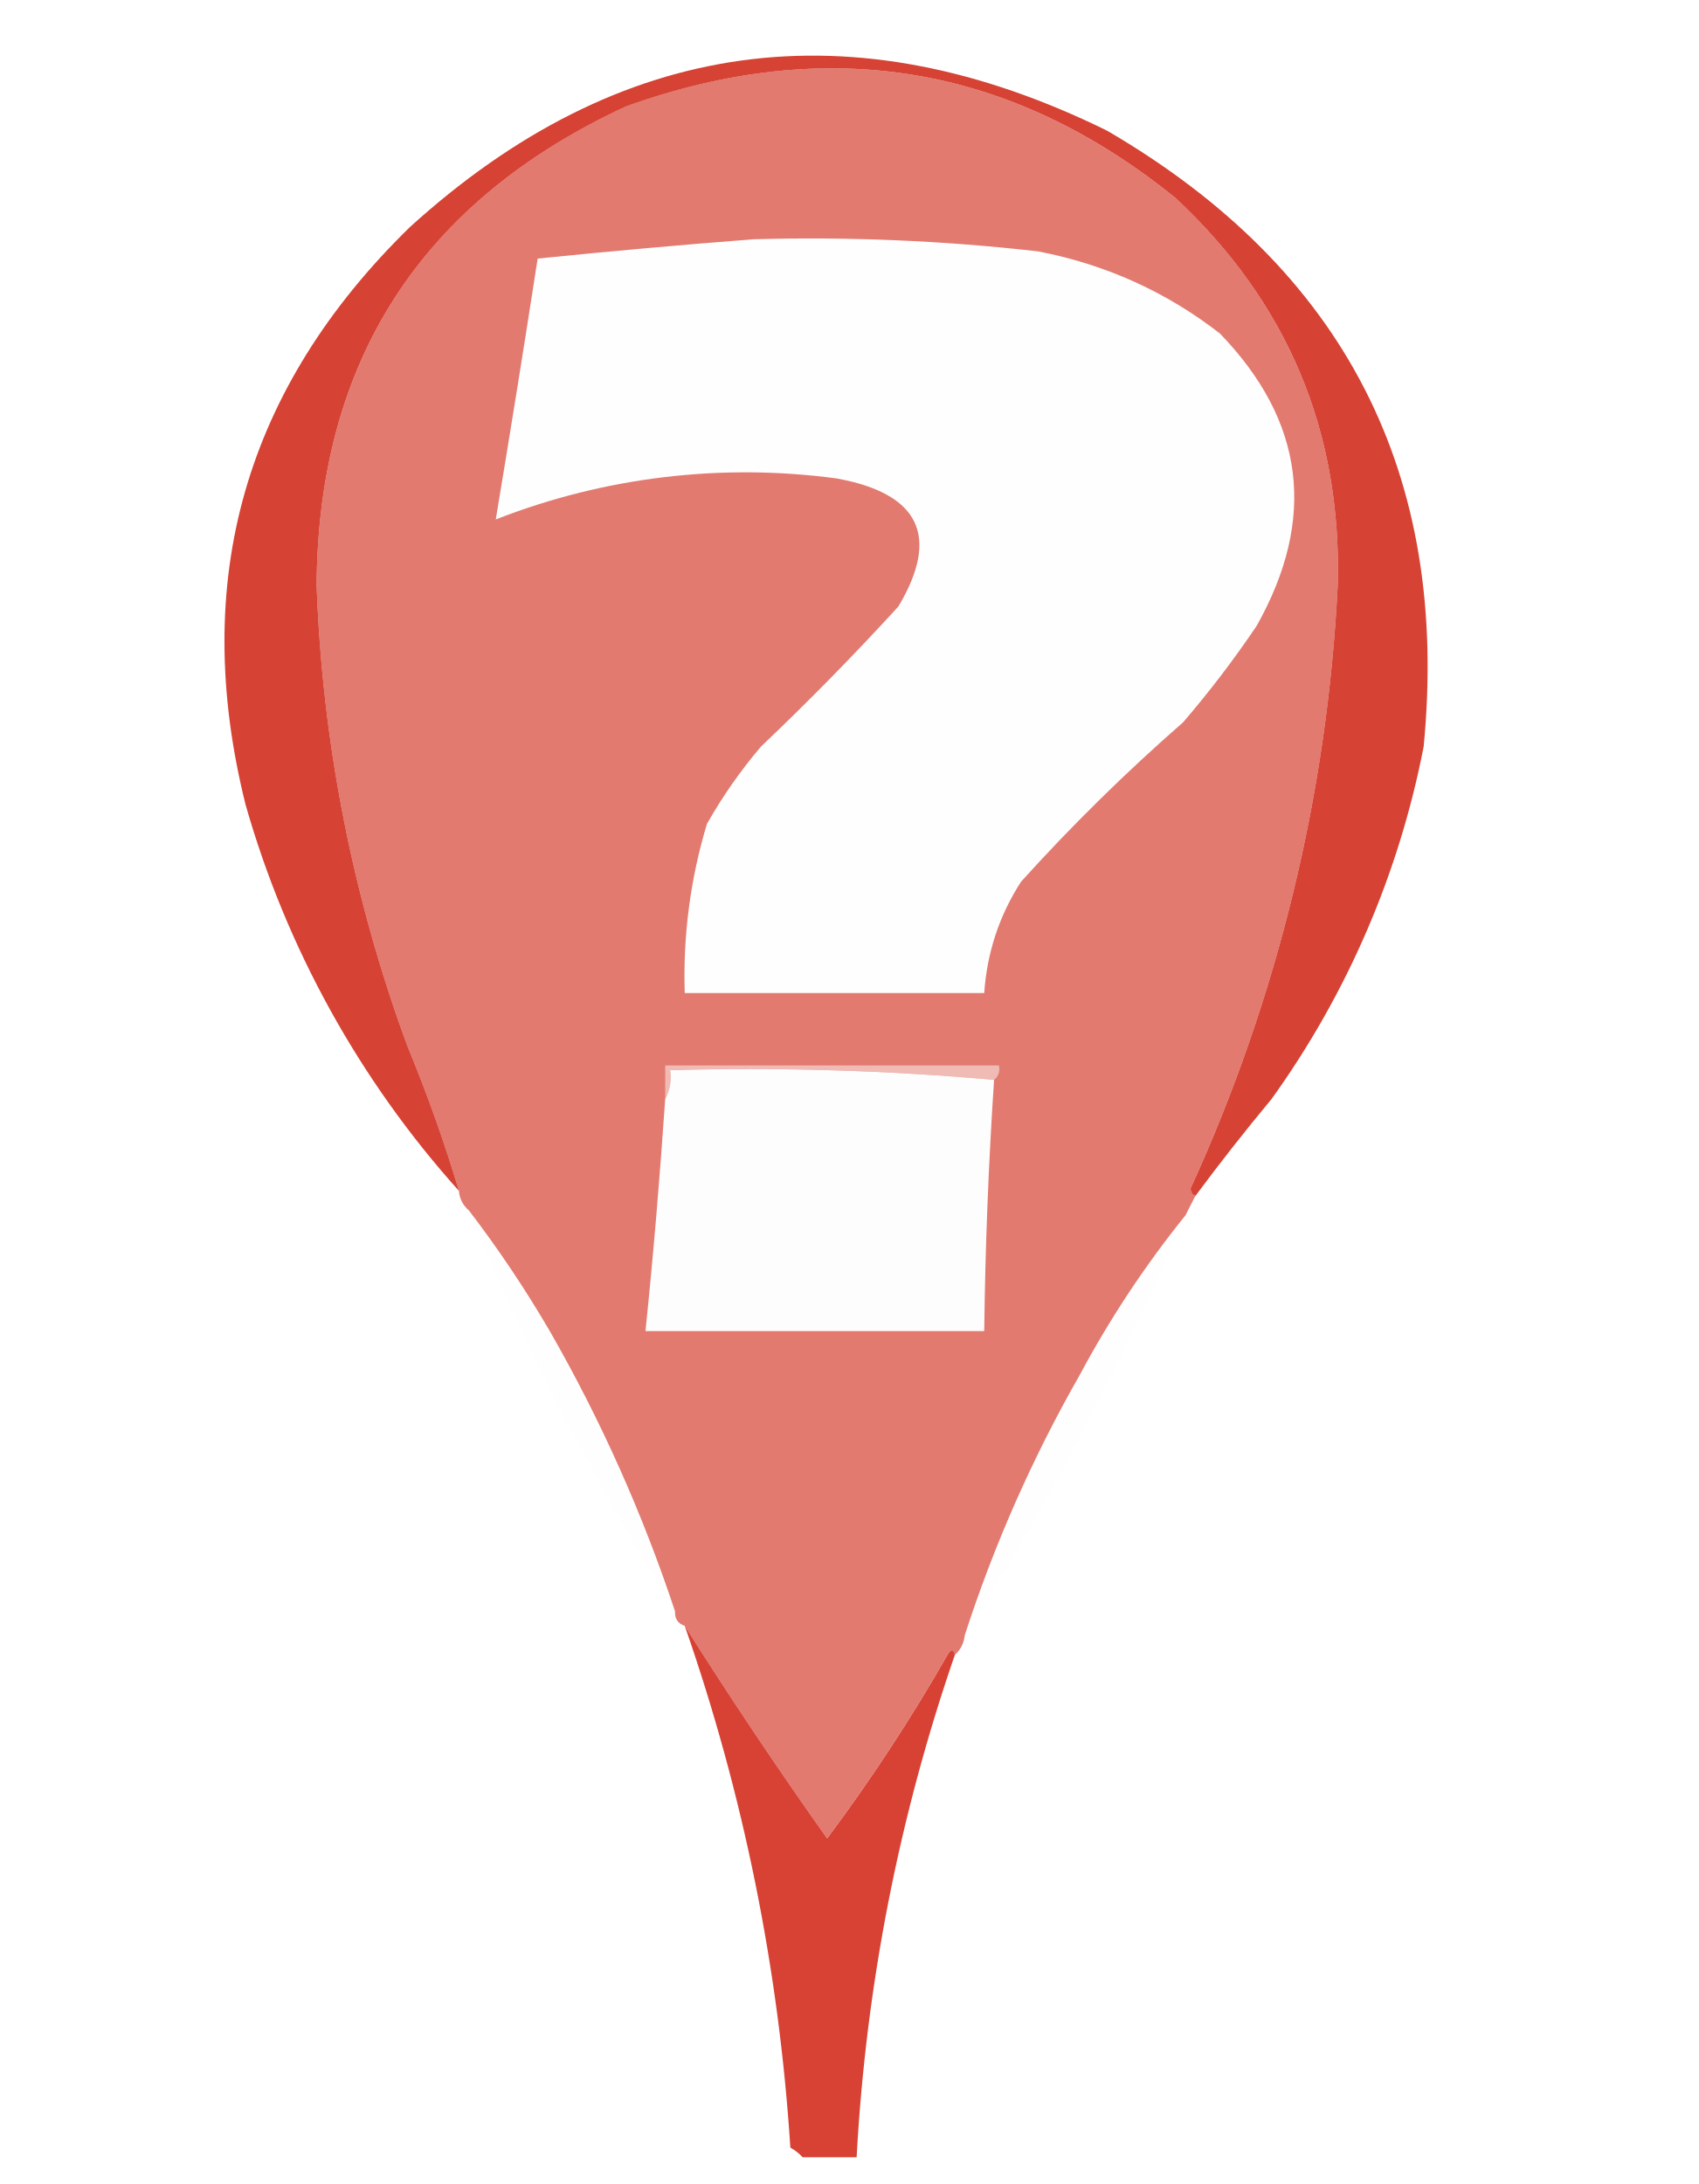
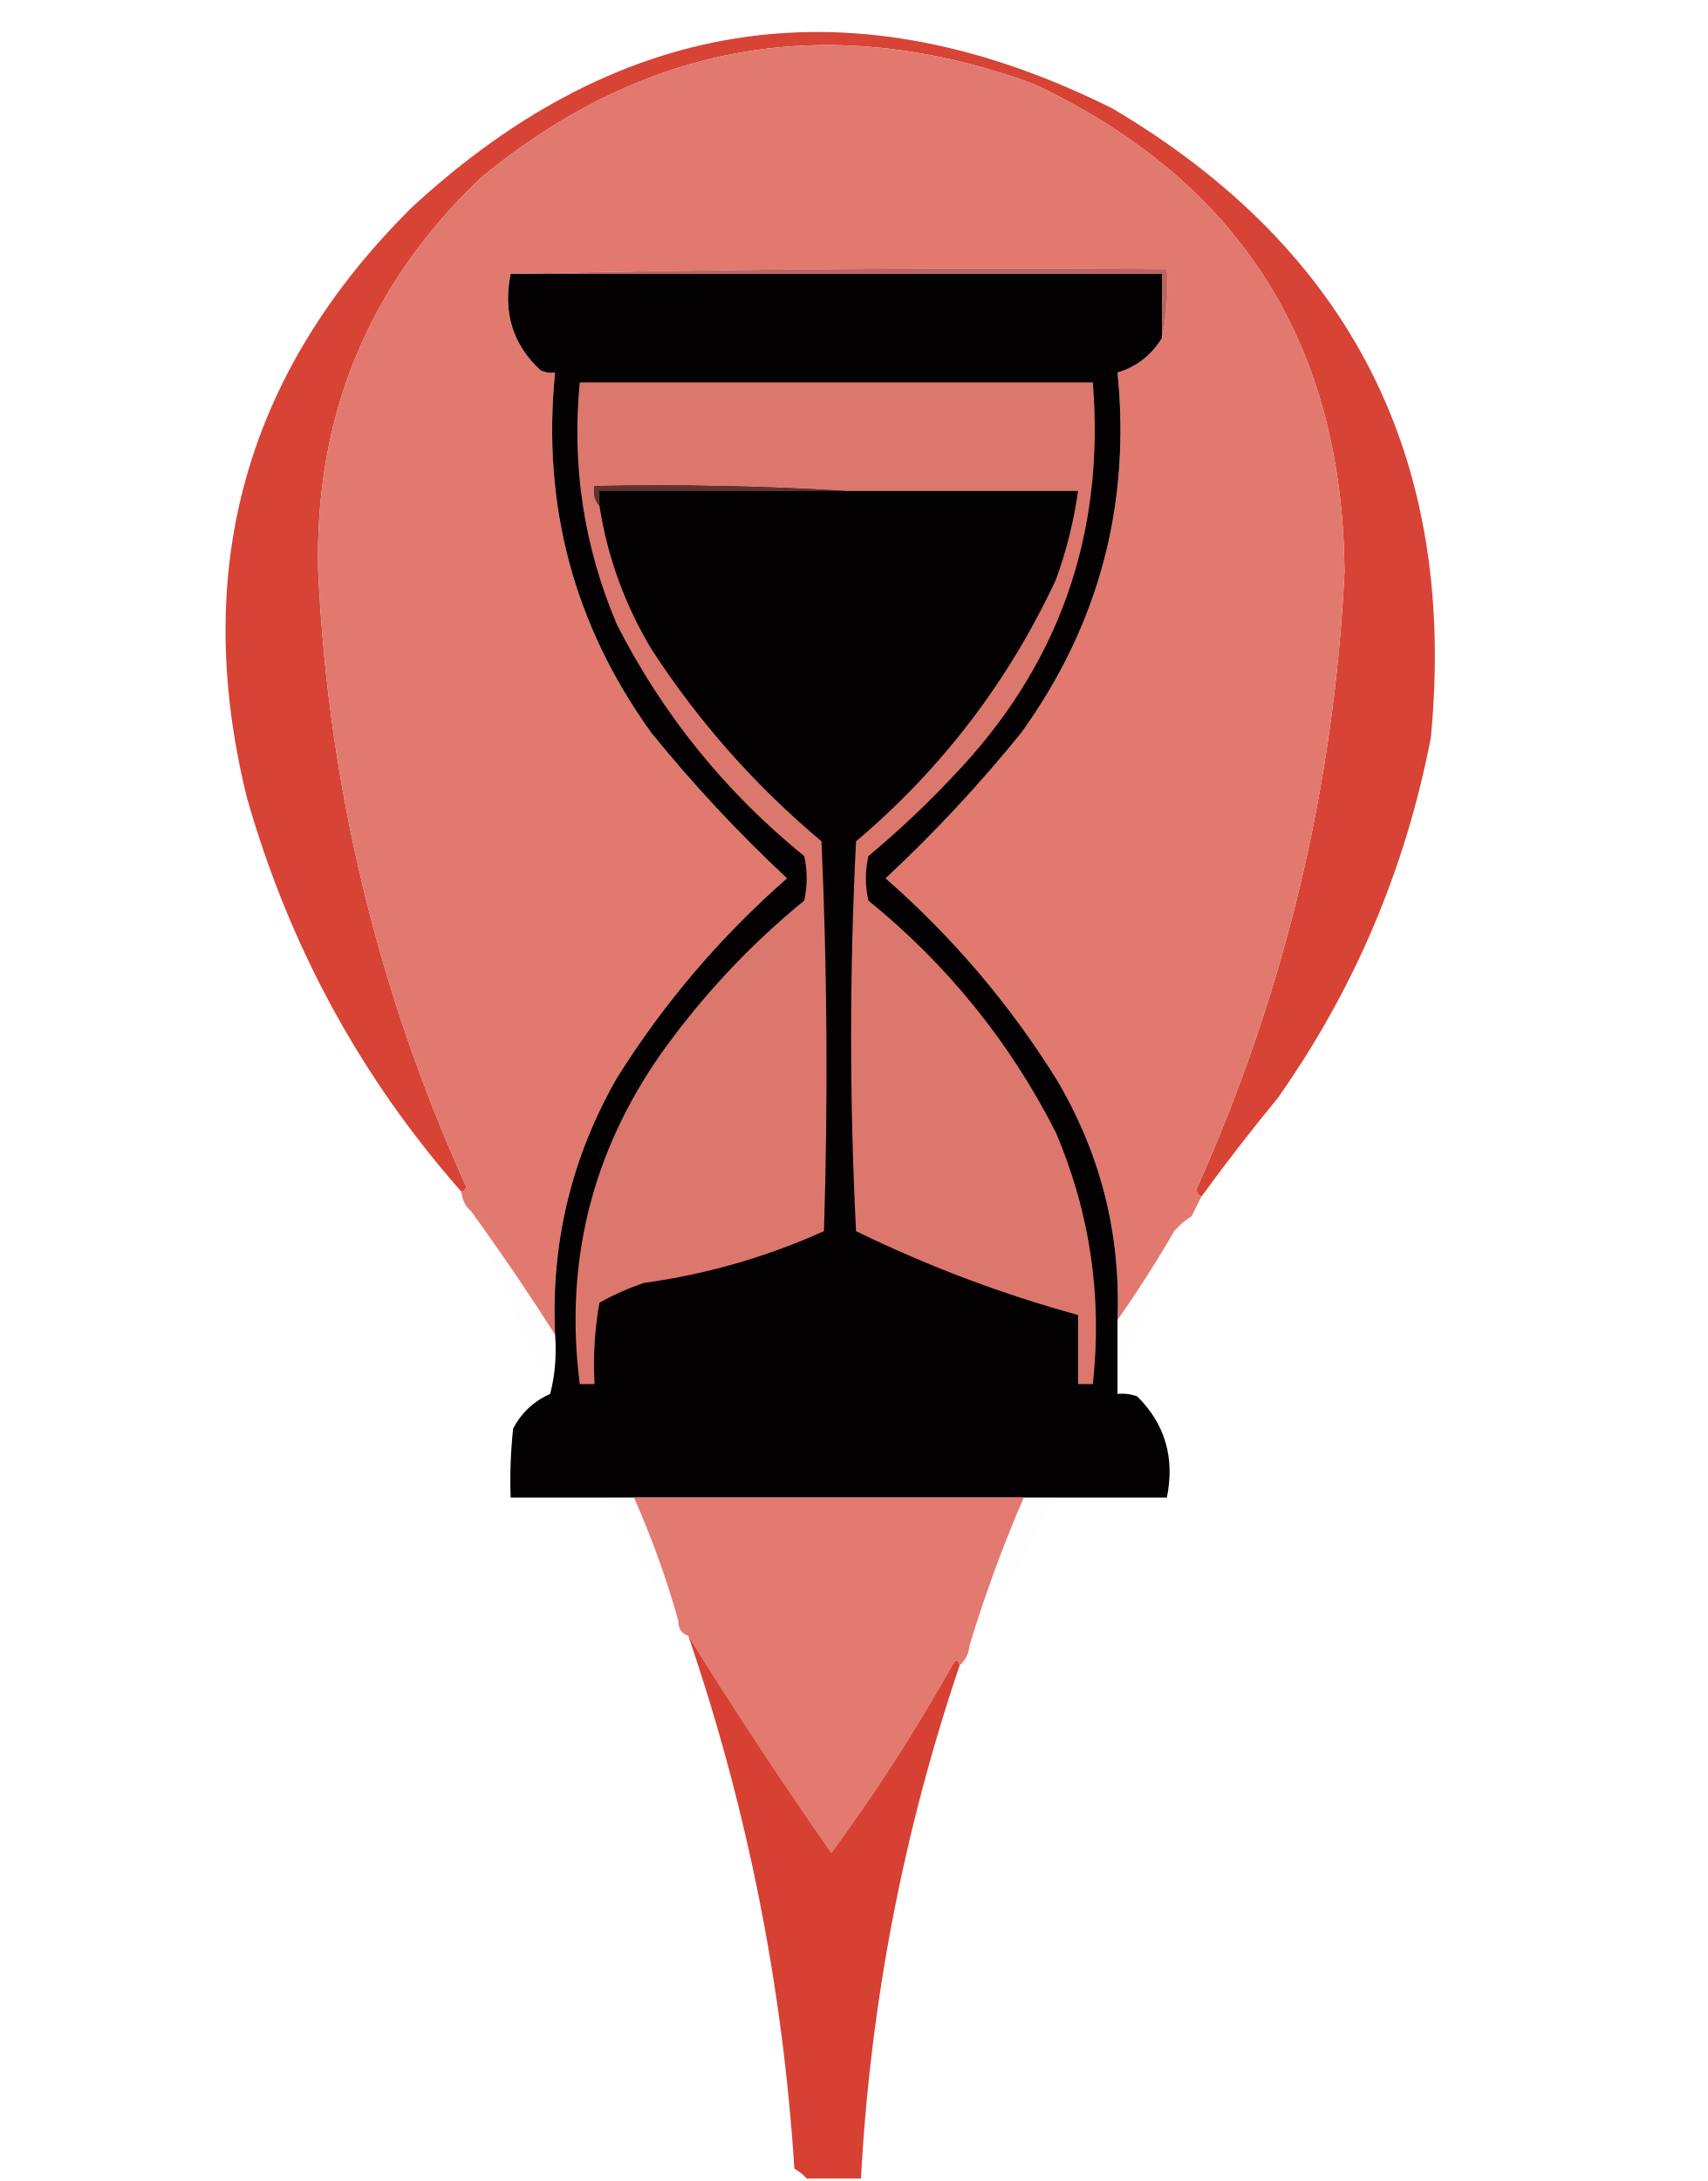
- <svg xmlns="http://www.w3.org/2000/svg" xmlns:xlink="http://www.w3.org/1999/xlink" width="35" height="45" viewBox="0 0 35 44">
-   <defs>
-     <clipPath id="b">
-       <path d="M0 0h35v44H0z" />
-     </clipPath>
-     <clipPath id="c">
-       <path d="M0 0h35v44H0z" />
-     </clipPath>
-     <clipPath id="d">
-       <path d="M0 0h35v44H0z" />
-     </clipPath>
-     <clipPath id="e">
-       <path d="M0 0h35v44H0z" />
-     </clipPath>
-     <mask id="i">
-       <g filter="url(#a)">
-         <path style="fill:#000;fill-opacity:.235;stroke:none" d="M0 0h35v44H0z" />
-       </g>
-     </mask>
-     <mask id="g">
-       <g filter="url(#a)">
-         <path style="fill:#000;fill-opacity:.988;stroke:none" d="M0 0h35v44H0z" />
-       </g>
-     </mask>
-     <mask id="k">
-       <g filter="url(#a)">
-         <path style="fill:#000;fill-opacity:.239;stroke:none" d="M0 0h35v44H0z" />
-       </g>
-     </mask>
-     <mask id="m">
-       <g filter="url(#a)">
-         <path style="fill:#000;fill-opacity:.984;stroke:none" d="M0 0h35v44H0z" />
-       </g>
-     </mask>
-     <g id="h" clip-path="url(#c)">
-       <path style="stroke:none;fill-rule:evenodd;fill:#fefcfc;fill-opacity:1" d="M9.66 24.438c.606.789 1.16 1.62 1.668 2.488a31.565 31.565 0 0 1 2.582 5.777 53.082 53.082 0 0 1-4.25-8.266zm0 0" />
-     </g>
-     <g id="j" clip-path="url(#d)">
-       <path style="stroke:none;fill-rule:evenodd;fill:#fefcfb;fill-opacity:1" d="M24.43 24.54a59.145 59.145 0 0 1-4.551 8.66 28.497 28.497 0 0 1 2.375-5.376 21.003 21.003 0 0 1 2.176-3.285zm0 0" />
-     </g>
-     <g id="f" clip-path="url(#b)">
-       <path style="stroke:none;fill-rule:evenodd;fill:#d64032;fill-opacity:1" d="M24.633 24.14c-.063-.023-.094-.074-.102-.148a33.871 33.871 0 0 0 3.035-12.445c.082-3.149-1.027-5.805-3.34-7.965C20.833.836 17.056.203 12.899 1.692c-4.218 1.956-6.34 5.242-6.375 9.855a30.592 30.592 0 0 0 1.872 9.508c.418 1.011.77 2.008 1.062 2.984a20.183 20.183 0 0 1-4.398-7.96c-1.149-4.61-.02-8.575 3.386-11.9C12.758.267 17.547-.397 22.812 2.192c4.895 2.852 7.07 7.082 6.524 12.692a18.458 18.458 0 0 1-3.137 7.265 44.364 44.364 0 0 0-1.566 1.993zm0 0" />
-     </g>
-     <g id="l" clip-path="url(#e)">
-       <path style="stroke:none;fill-rule:evenodd;fill:#d63f31;fill-opacity:1" d="M19.676 33.598a38.028 38.028 0 0 0-2.024 10.351H16.54a1.026 1.026 0 0 0-.254-.199A40.482 40.482 0 0 0 14.11 33a98.49 98.49 0 0 0 2.934 4.379 37.061 37.061 0 0 0 2.48-3.781c.07-.125.122-.125.153 0zm0 0" />
-     </g>
-     <filter id="a" filterUnits="objectBoundingBox" x="0%" y="0%" width="100%" height="100%">
-       <feColorMatrix in="SourceGraphic" values="0 0 0 0 1 0 0 0 0 1 0 0 0 0 1 0 0 0 1 0" />
-     </filter>
-   </defs>
-   <path style="stroke:none;fill-rule:evenodd;fill:#e27a70;fill-opacity:1" d="M24.633 24.14c-.07.133-.137.266-.203.4a21.003 21.003 0 0 0-2.176 3.284 28.497 28.497 0 0 0-2.375 5.375.6.6 0 0 1-.203.399c-.031-.125-.082-.125-.153 0a37.061 37.061 0 0 1-2.48 3.78A98.49 98.49 0 0 1 14.109 33c-.14-.047-.207-.148-.199-.297a31.565 31.565 0 0 0-2.582-5.777 24.026 24.026 0 0 0-1.668-2.488.567.567 0 0 1-.203-.399 31.577 31.577 0 0 0-1.062-2.984 30.592 30.592 0 0 1-1.872-9.508C6.56 6.934 8.68 3.648 12.898 1.69 17.055.203 20.832.836 24.227 3.582c2.312 2.16 3.421 4.816 3.34 7.965a33.871 33.871 0 0 1-3.036 12.445c.008.074.04.125.102.149zm0 0" />
-   <use xlink:href="#f" mask="url(#g)" />
-   <path style="stroke:none;fill-rule:evenodd;fill:#fefefe;fill-opacity:1" d="M15.527 4.43c1.961-.055 3.918.027 5.868.25 1.39.27 2.636.832 3.742 1.691 1.75 1.809 2 3.816.758 6.024a21.353 21.353 0 0 1-1.516 1.988 39.571 39.571 0 0 0-3.34 3.285c-.45.7-.7 1.46-.758 2.293H14.11a10.84 10.84 0 0 1 .457-3.484c.32-.567.692-1.098 1.114-1.594a58 58 0 0 0 2.832-2.887c.86-1.445.437-2.324-1.266-2.637a14.105 14.105 0 0 0-7.031.844c.297-1.785.586-3.578.863-5.375 1.496-.152 2.98-.285 4.45-.398zm0 0" />
-   <path style="stroke:none;fill-rule:evenodd;fill:#f0bab5;fill-opacity:1" d="M20.484 21.75a57.252 57.252 0 0 0-6.675-.2.958.958 0 0 1-.102.598v-.695h6.879c.023.129-.012.227-.102.297zm0 0" />
-   <path style="stroke:none;fill-rule:evenodd;fill:#fefdfd;fill-opacity:1" d="M20.484 21.75a95.486 95.486 0 0 0-.203 5.176h-6.98c.164-1.59.297-3.18.406-4.778a.958.958 0 0 0 .102-.597 57.252 57.252 0 0 1 6.675.199zm0 0" />
-   <use xlink:href="#h" mask="url(#i)" />
-   <use xlink:href="#j" mask="url(#k)" />
-   <use xlink:href="#l" mask="url(#m)" />
+ <svg xmlns="http://www.w3.org/2000/svg" version="1.1" width="346px" height="442px" style="shape-rendering:geometricPrecision; text-rendering:geometricPrecision; image-rendering:optimizeQuality; fill-rule:evenodd; clip-rule:evenodd">
+   <g>
+     <path style="opacity:0.982" fill="#d64032" d="M 243.5,242.5 C 242.903,242.265 242.57,241.765 242.5,241C 260.365,201.205 270.365,159.539 272.5,116C 272.181,69.668 251.181,36.667 209.5,17C 168.412,2.057 131.079,8.39 97.5,36C 74.659,57.694 63.659,84.361 64.5,116C 66.559,159.402 76.559,200.902 94.5,240.5C 94.376,241.107 94.043,241.44 93.5,241.5C 73.064,218.311 58.564,191.644 50,161.5C 38.654,115.221 49.821,75.387 83.5,42C 126.123,2.673 173.456,-3.994 225.5,22C 273.907,50.646 295.407,93.146 290,149.5C 284.857,176.111 274.523,200.444 259,222.5C 253.618,229.042 248.452,235.709 243.5,242.5 Z" />
+   </g>
+   <g>
+     <path style="opacity:1" fill="#e1796f" d="M 243.5,242.5 C 242.833,243.833 242.167,245.167 241.5,246.5C 240.206,247.29 239.039,248.29 238,249.5C 234.392,255.734 230.559,261.734 226.5,267.5C 227.192,249.935 223.025,233.602 214,218.5C 204.491,203.321 192.991,189.821 179.5,178C 189.332,168.833 198.498,159 207,148.5C 222.702,126.698 229.202,102.365 226.5,75.5C 230.332,74.345 233.332,72.012 235.5,68.5C 236.486,64.03 236.819,59.363 236.5,54.5C 191.997,54.168 147.664,54.501 103.5,55.5C 101.901,63.269 103.901,69.769 109.5,75C 110.448,75.483 111.448,75.65 112.5,75.5C 109.801,102.374 116.301,126.707 132,148.5C 140.502,159 149.668,168.833 159.5,178C 146.009,189.821 134.509,203.321 125,218.5C 115.797,234.613 111.63,251.946 112.5,270.5C 107.081,261.993 101.414,253.66 95.5,245.5C 94.326,244.486 93.66,243.153 93.5,241.5C 94.043,241.44 94.376,241.107 94.5,240.5C 76.559,200.902 66.559,159.402 64.5,116C 63.659,84.361 74.659,57.694 97.5,36C 131.079,8.39 168.412,2.057 209.5,17C 251.181,36.667 272.181,69.668 272.5,116C 270.365,159.539 260.365,201.205 242.5,241C 242.57,241.765 242.903,242.265 243.5,242.5 Z" />
+   </g>
+   <g>
+     <path style="opacity:1" fill="#bc655c" d="M 103.5,55.5 C 147.664,54.501 191.997,54.168 236.5,54.5C 236.819,59.363 236.486,64.03 235.5,68.5C 235.5,64.167 235.5,59.833 235.5,55.5C 191.5,55.5 147.5,55.5 103.5,55.5 Z" />
+   </g>
+   <g>
+     <path style="opacity:0.999" fill="#030101" d="M 103.5,55.5 C 147.5,55.5 191.5,55.5 235.5,55.5C 235.5,59.833 235.5,64.167 235.5,68.5C 233.332,72.012 230.332,74.345 226.5,75.5C 229.202,102.365 222.702,126.698 207,148.5C 198.498,159 189.332,168.833 179.5,178C 192.991,189.821 204.491,203.321 214,218.5C 223.025,233.602 227.192,249.935 226.5,267.5C 226.5,271.167 226.5,274.833 226.5,278.5C 226.5,279.833 226.5,281.167 226.5,282.5C 227.873,282.343 229.207,282.51 230.5,283C 236.135,288.585 238.135,295.418 236.5,303.5C 228.833,303.5 221.167,303.5 213.5,303.5C 211.5,303.5 209.5,303.5 207.5,303.5C 181.167,303.5 154.833,303.5 128.5,303.5C 126.833,303.5 125.167,303.5 123.5,303.5C 116.833,303.5 110.167,303.5 103.5,303.5C 103.334,298.821 103.501,294.155 104,289.5C 105.736,286.261 108.236,283.927 111.5,282.5C 112.483,278.702 112.817,274.702 112.5,270.5C 111.63,251.946 115.797,234.613 125,218.5C 134.509,203.321 146.009,189.821 159.5,178C 149.668,168.833 140.502,159 132,148.5C 116.301,126.707 109.801,102.374 112.5,75.5C 111.448,75.65 110.448,75.483 109.5,75C 103.901,69.769 101.901,63.269 103.5,55.5 Z" />
+   </g>
+   <g>
+     <path style="opacity:1" fill="#dc776d" d="M 171.5,99.5 C 154.675,98.503 137.675,98.17 120.5,98.5C 120.232,100.099 120.566,101.432 121.5,102.5C 123.104,112.809 126.604,122.475 132,131.5C 141.542,146.21 153.042,159.21 166.5,170.5C 167.667,196.827 167.833,223.16 167,249.5C 155.369,254.748 143.202,258.248 130.5,260C 127.382,261.059 124.382,262.392 121.5,264C 120.527,269.407 120.193,274.907 120.5,280.5C 119.5,280.5 118.5,280.5 117.5,280.5C 114.382,255.974 119.882,233.64 134,213.5C 142.256,201.909 151.922,191.575 163,182.5C 163.667,179.5 163.667,176.5 163,173.5C 146.981,160.488 134.315,144.821 125,126.5C 118.357,110.834 115.857,94.501 117.5,77.5C 152.167,77.5 186.833,77.5 221.5,77.5C 223.994,108.522 214.494,135.189 193,157.5C 187.635,163.199 181.969,168.533 176,173.5C 175.333,176.5 175.333,179.5 176,182.5C 192.019,195.512 204.685,211.179 214,229.5C 220.933,245.786 223.433,262.786 221.5,280.5C 220.5,280.5 219.5,280.5 218.5,280.5C 218.5,275.833 218.5,271.167 218.5,266.5C 202.977,262.24 187.977,256.573 173.5,249.5C 172.167,223.167 172.167,196.833 173.5,170.5C 190.845,155.829 204.345,138.162 214,117.5C 216.13,111.645 217.63,105.645 218.5,99.5C 202.833,99.5 187.167,99.5 171.5,99.5 Z" />
+   </g>
+   <g>
+     <path style="opacity:1" fill="#60332f" d="M 171.5,99.5 C 154.833,99.5 138.167,99.5 121.5,99.5C 121.5,100.5 121.5,101.5 121.5,102.5C 120.566,101.432 120.232,100.099 120.5,98.5C 137.675,98.17 154.675,98.503 171.5,99.5 Z" />
+   </g>
+   <g>
+     <path style="opacity:0.219" fill="#fefcfc" d="M 95.5,245.5 C 101.414,253.66 107.081,261.993 112.5,270.5C 112.817,274.702 112.483,278.702 111.5,282.5C 105.885,270.272 100.552,257.939 95.5,245.5 Z" />
+   </g>
+   <g>
+     <path style="opacity:0.21" fill="#fefbfa" d="M 241.5,246.5 C 237.01,257.477 232.01,268.144 226.5,278.5C 226.5,274.833 226.5,271.167 226.5,267.5C 230.559,261.734 234.392,255.734 238,249.5C 239.039,248.29 240.206,247.29 241.5,246.5 Z" />
+   </g>
+   <g>
+     <path style="opacity:0.208" fill="#fefbfb" d="M 123.5,303.5 C 125.167,303.5 126.833,303.5 128.5,303.5C 132.1,311.634 135.1,319.967 137.5,328.5C 132.077,320.659 127.41,312.326 123.5,303.5 Z" />
+   </g>
+   <g>
+     <path style="opacity:1" fill="#e27a70" d="M 128.5,303.5 C 154.833,303.5 181.167,303.5 207.5,303.5C 203.26,313.309 199.593,323.309 196.5,333.5C 196.34,335.153 195.674,336.486 194.5,337.5C 194.19,336.262 193.69,336.262 193,337.5C 185.568,350.713 177.401,363.38 168.5,375.5C 158.148,360.658 148.482,345.992 139.5,331.5C 138.094,331.027 137.427,330.027 137.5,328.5C 135.1,319.967 132.1,311.634 128.5,303.5 Z" />
+   </g>
+   <g>
+     <path style="opacity:0.221" fill="#fefbfb" d="M 207.5,303.5 C 209.5,303.5 211.5,303.5 213.5,303.5C 208.626,314.018 202.959,324.018 196.5,333.5C 199.593,323.309 203.26,313.309 207.5,303.5 Z" />
+   </g>
+   <g>
+     <path style="opacity:0.985" fill="#d63f31" d="M 194.5,337.5 C 183.074,371.294 176.408,405.961 174.5,441.5C 170.833,441.5 167.167,441.5 163.5,441.5C 162.828,440.733 161.995,440.066 161,439.5C 158.638,402.526 151.472,366.526 139.5,331.5C 148.482,345.992 158.148,360.658 168.5,375.5C 177.401,363.38 185.568,350.713 193,337.5C 193.69,336.262 194.19,336.262 194.5,337.5 Z" />
+   </g>
</svg>
